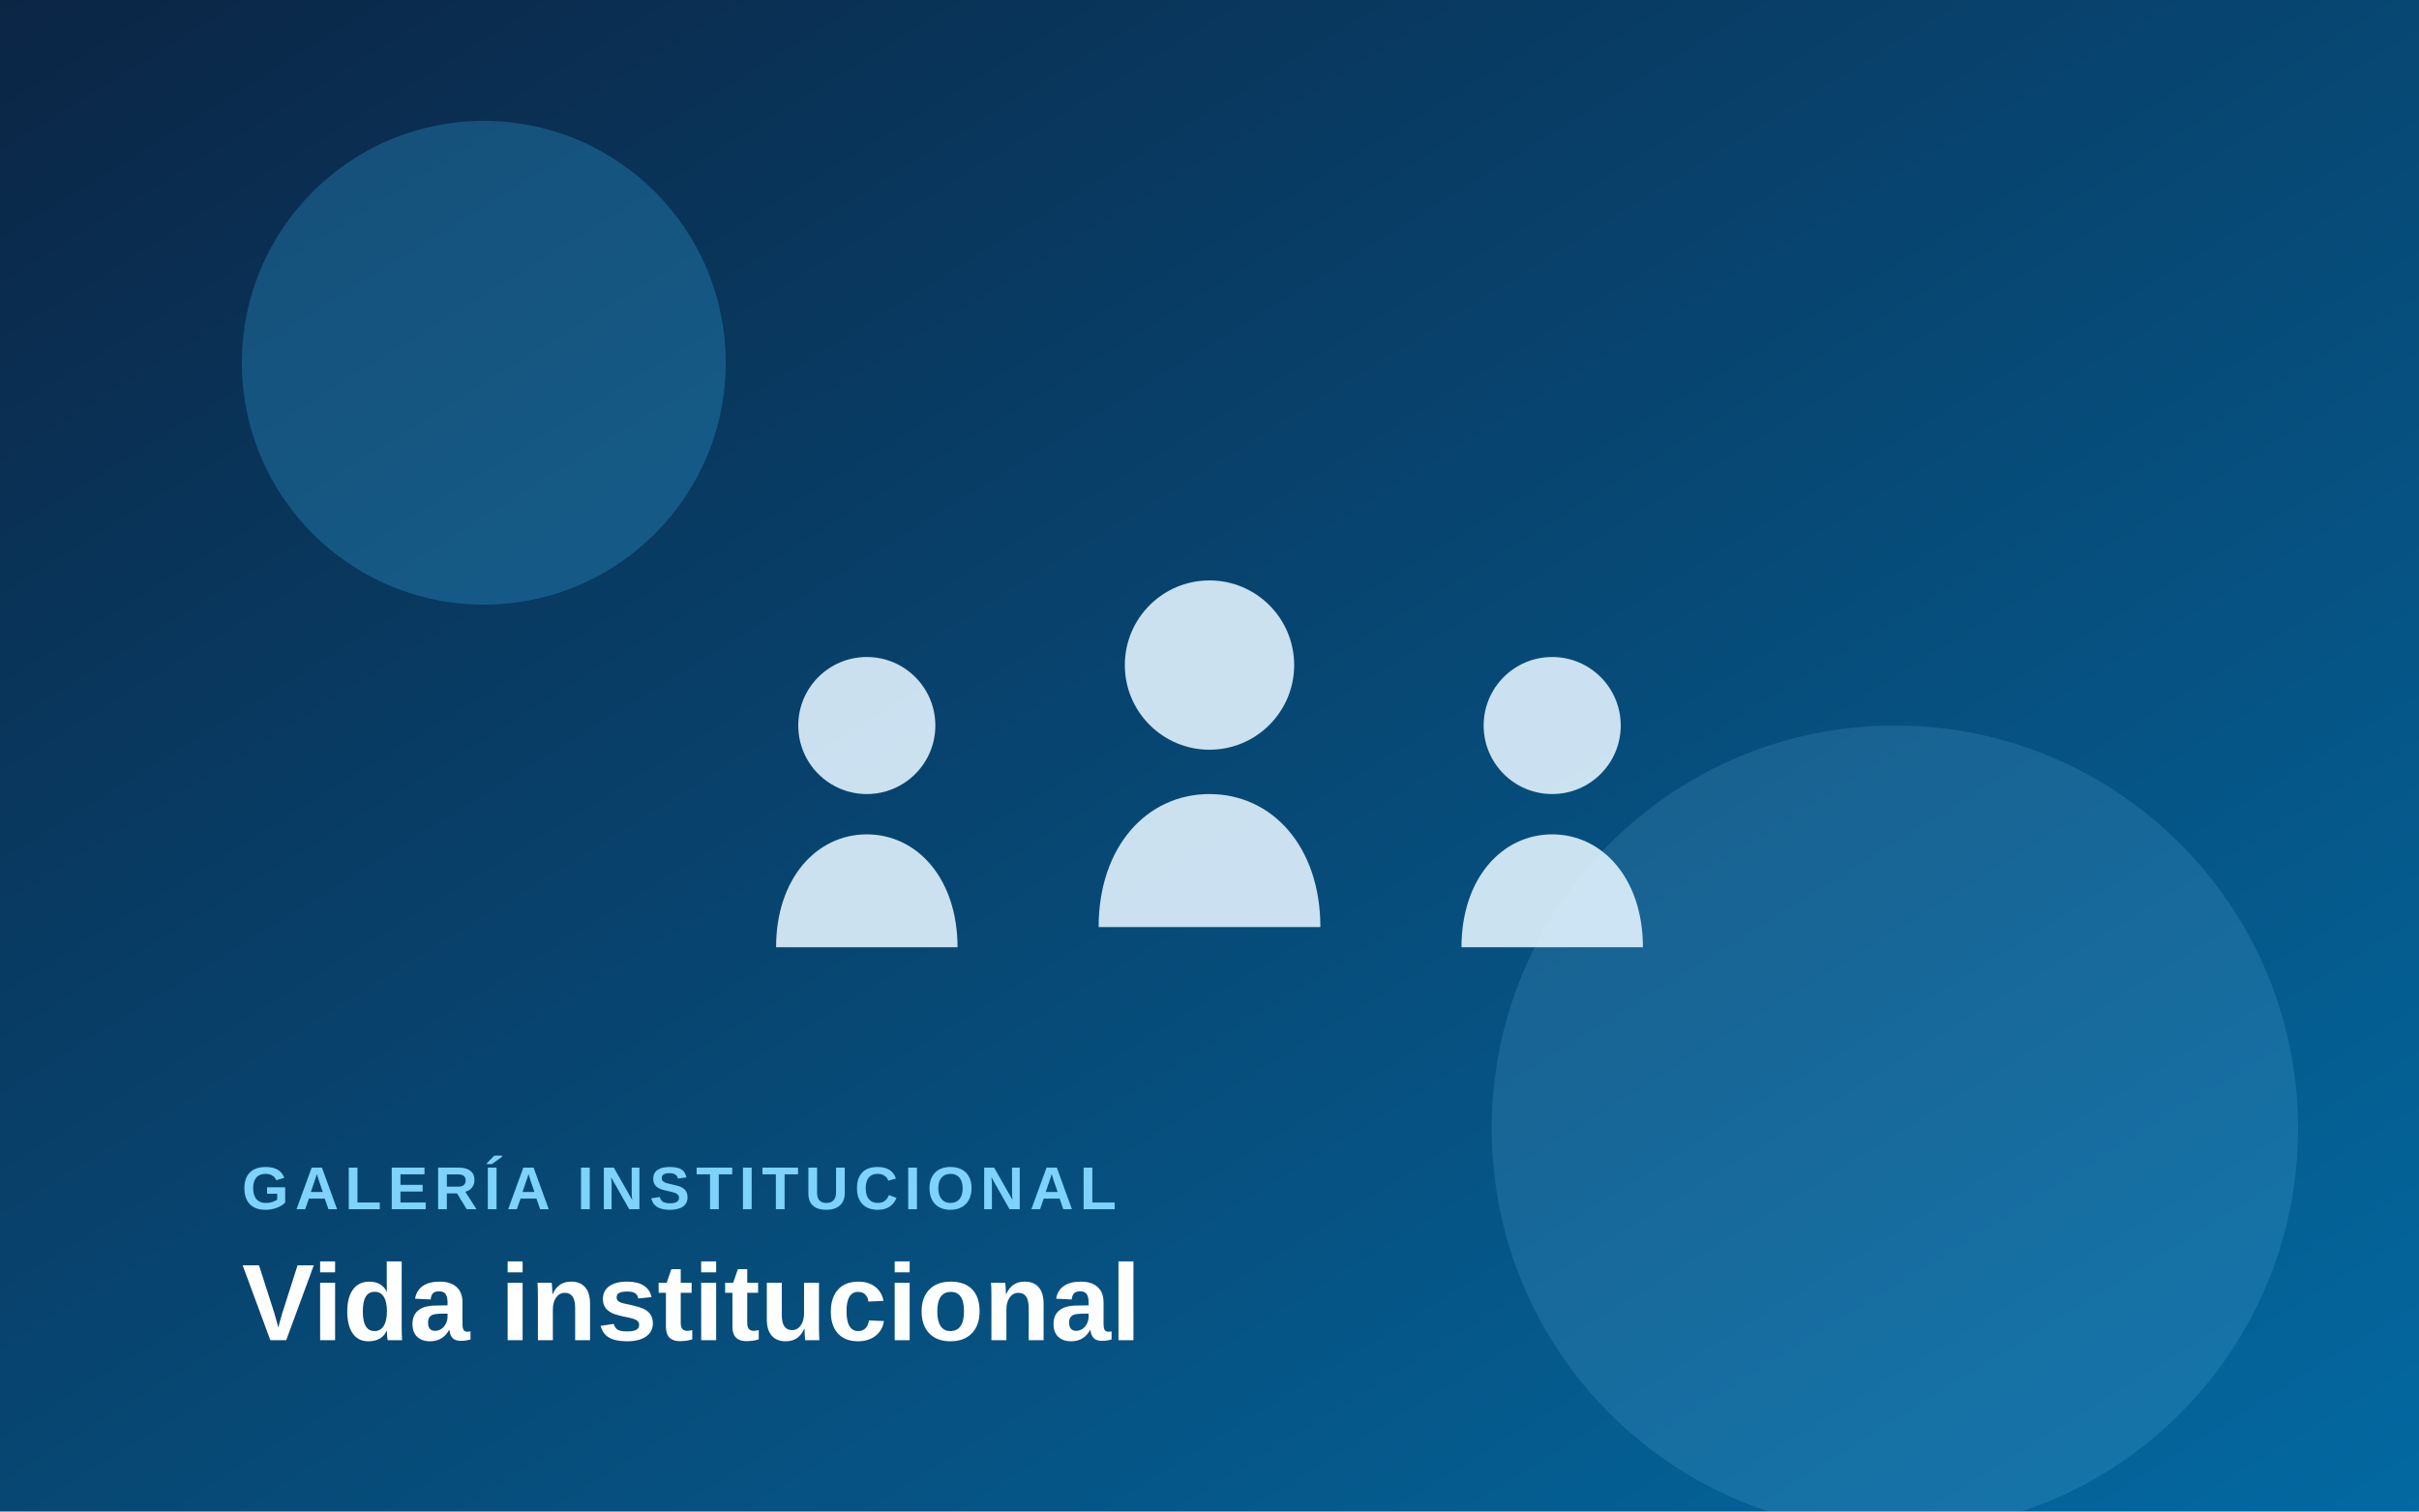
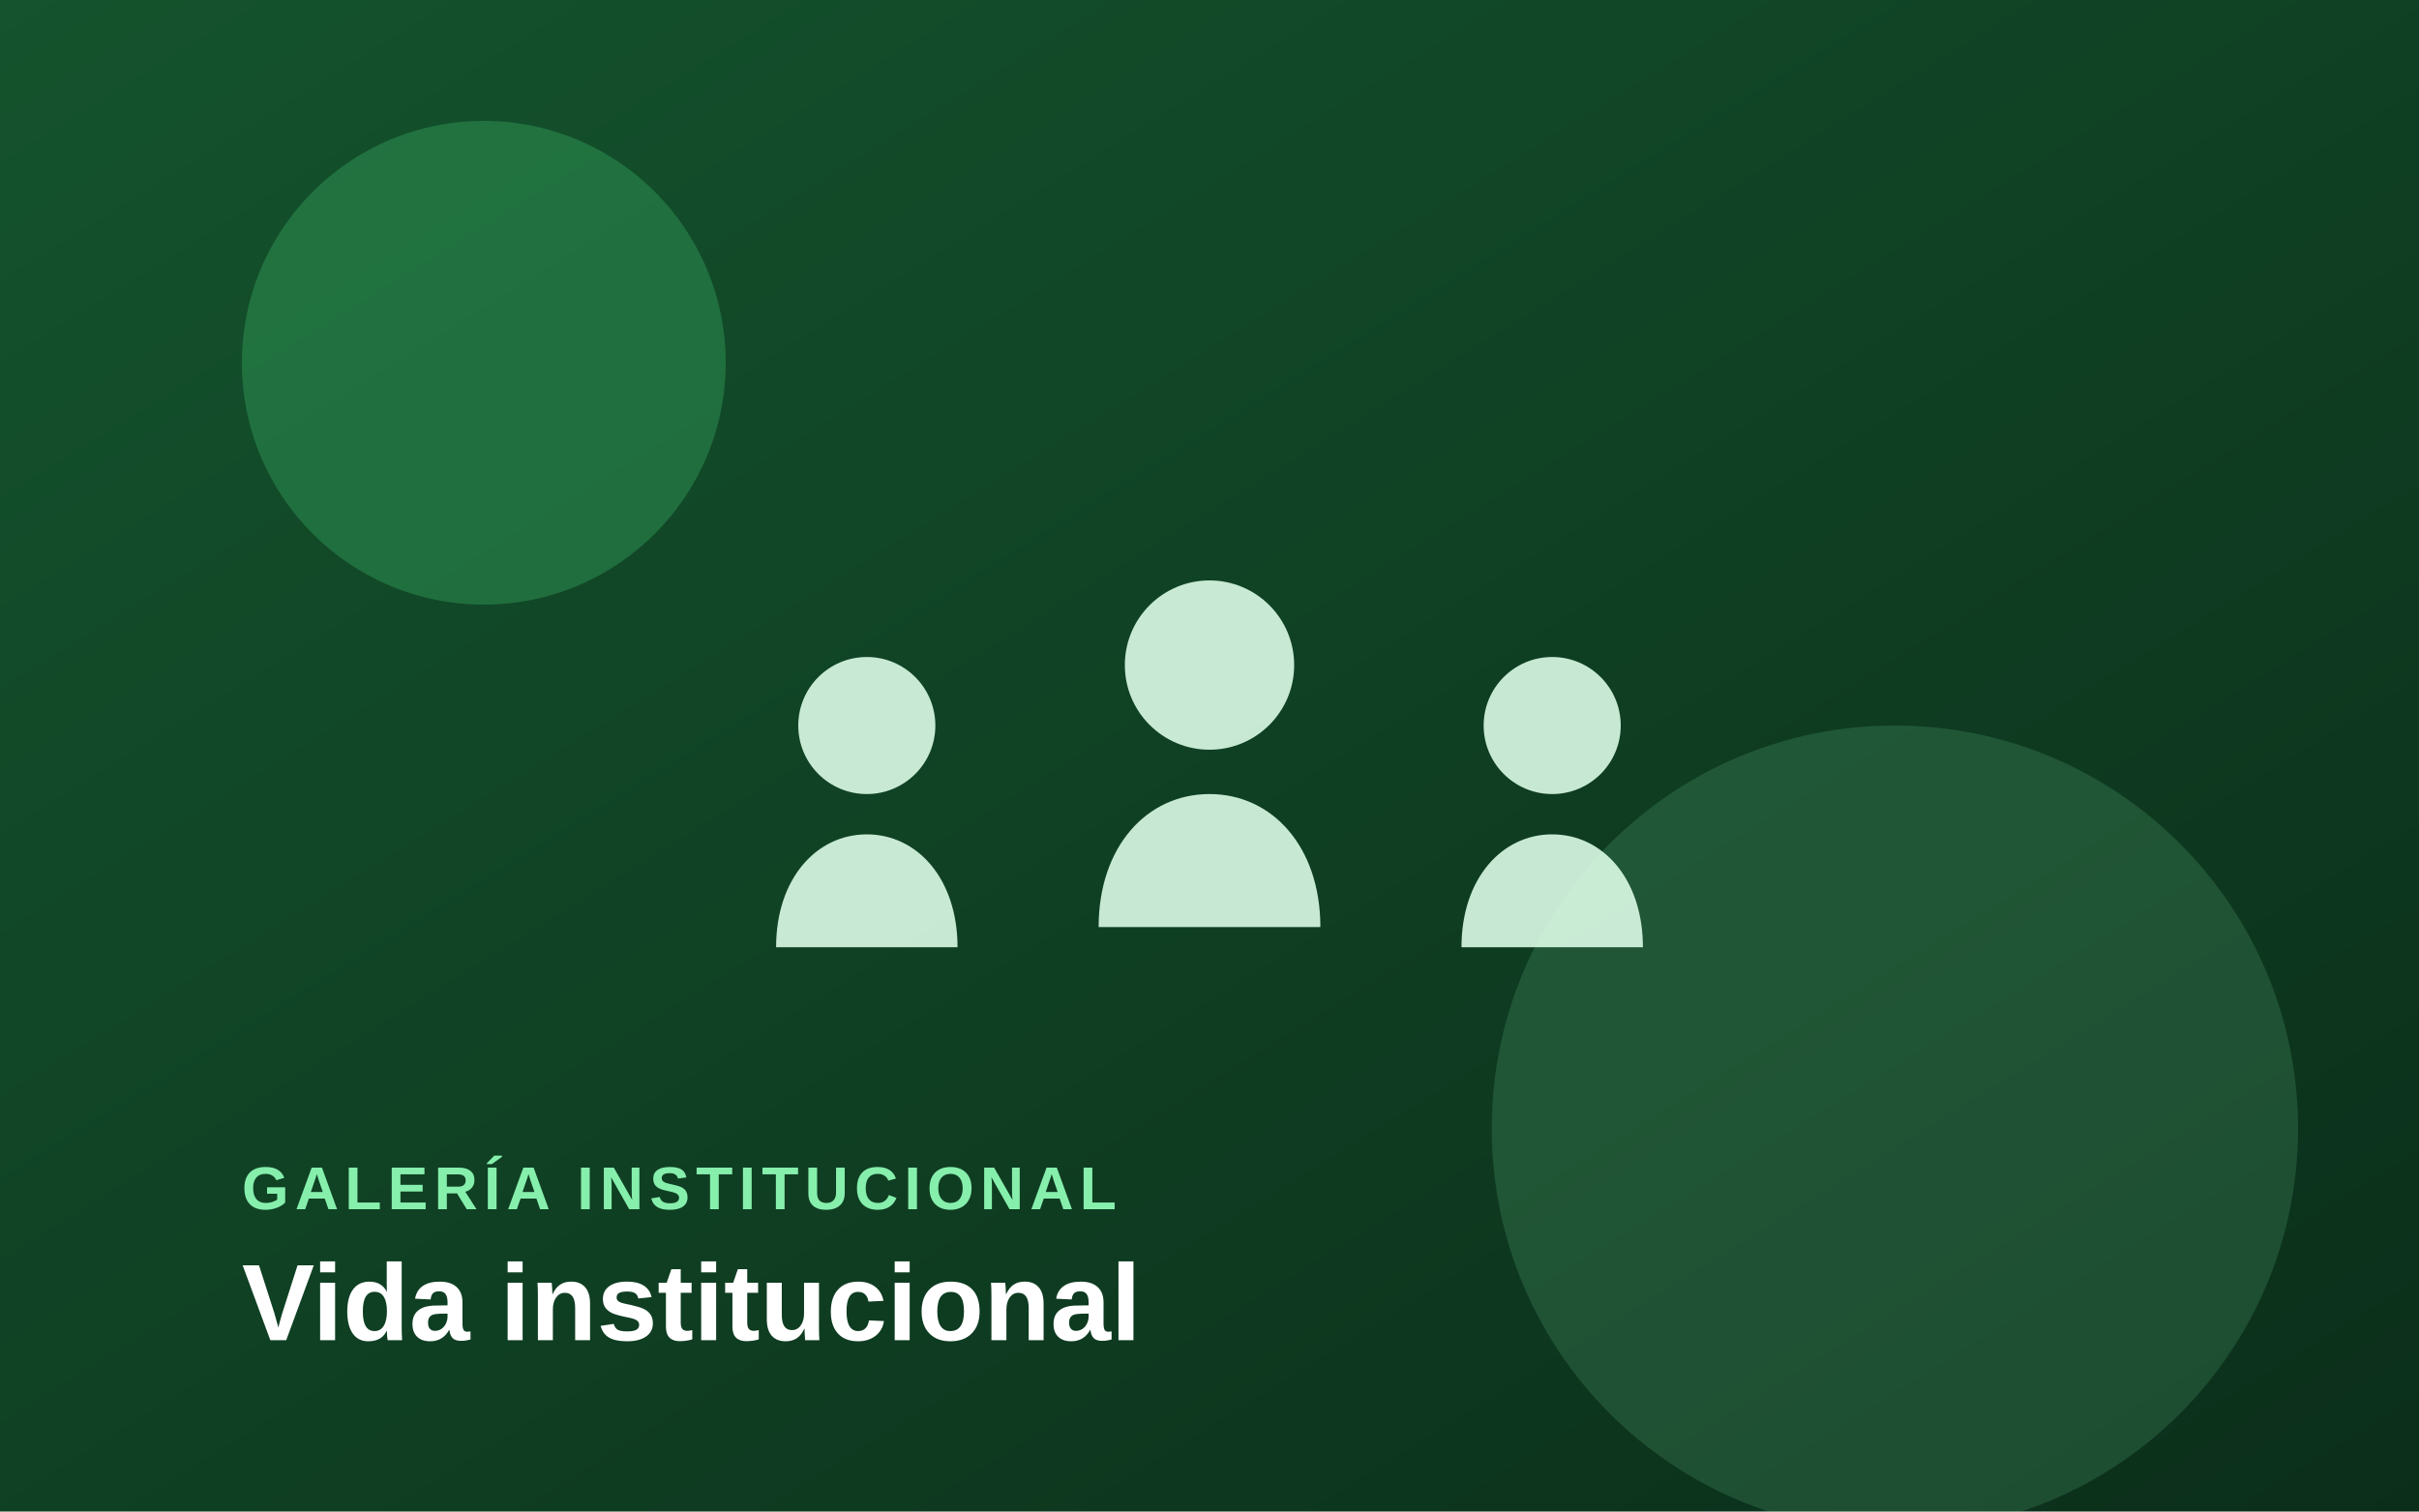
<svg xmlns="http://www.w3.org/2000/svg" viewBox="0 0 1200 750" role="img" aria-label="Vida institucional">
  <defs>
    <linearGradient id="bg" x1="0" y1="0" x2="1" y2="1">
-       <stop offset="0" stop-color="#0b2545" />
-       <stop offset="1" stop-color="#0369a1" />
+       <stop offset="0" stop-color="#14532D" />
+       <stop offset="1" stop-color="#0B2E1A" />
    </linearGradient>
  </defs>
  <rect width="1200" height="750" fill="url(#bg)" />
-   <circle cx="240" cy="180" r="120" fill="#38bdf8" opacity="0.25" />
-   <circle cx="940" cy="560" r="200" fill="#7dd3fc" opacity="0.15" />
-   <g fill="#e0f2fe" opacity="0.9">
+   <circle cx="240" cy="180" r="120" fill="#4ADE80" opacity="0.25" />
+   <circle cx="940" cy="560" r="200" fill="#86EFAC" opacity="0.15" />
+   <g fill="#DCFCE7" opacity="0.9">
    <circle cx="430" cy="360" r="34" />
    <path d="M385 470 c0 -34 20 -56 45 -56 s45 22 45 56 z" />
    <circle cx="600" cy="330" r="42" />
    <path d="M545 460 c0 -40 24 -66 55 -66 s55 26 55 66 z" />
    <circle cx="770" cy="360" r="34" />
    <path d="M725 470 c0 -34 20 -56 45 -56 s45 22 45 56 z" />
  </g>
-   <text x="120" y="600" font-family="Segoe UI, Arial, sans-serif" font-size="30" font-weight="600" fill="#7dd3fc" letter-spacing="3">GALERÍA INSTITUCIONAL</text>
+   <text x="120" y="600" font-family="Segoe UI, Arial, sans-serif" font-size="30" font-weight="600" fill="#86EFAC" letter-spacing="3">GALERÍA INSTITUCIONAL</text>
  <text x="120" y="665" font-family="Segoe UI, Arial, sans-serif" font-size="54" font-weight="800" fill="#ffffff">Vida institucional</text>
</svg>
